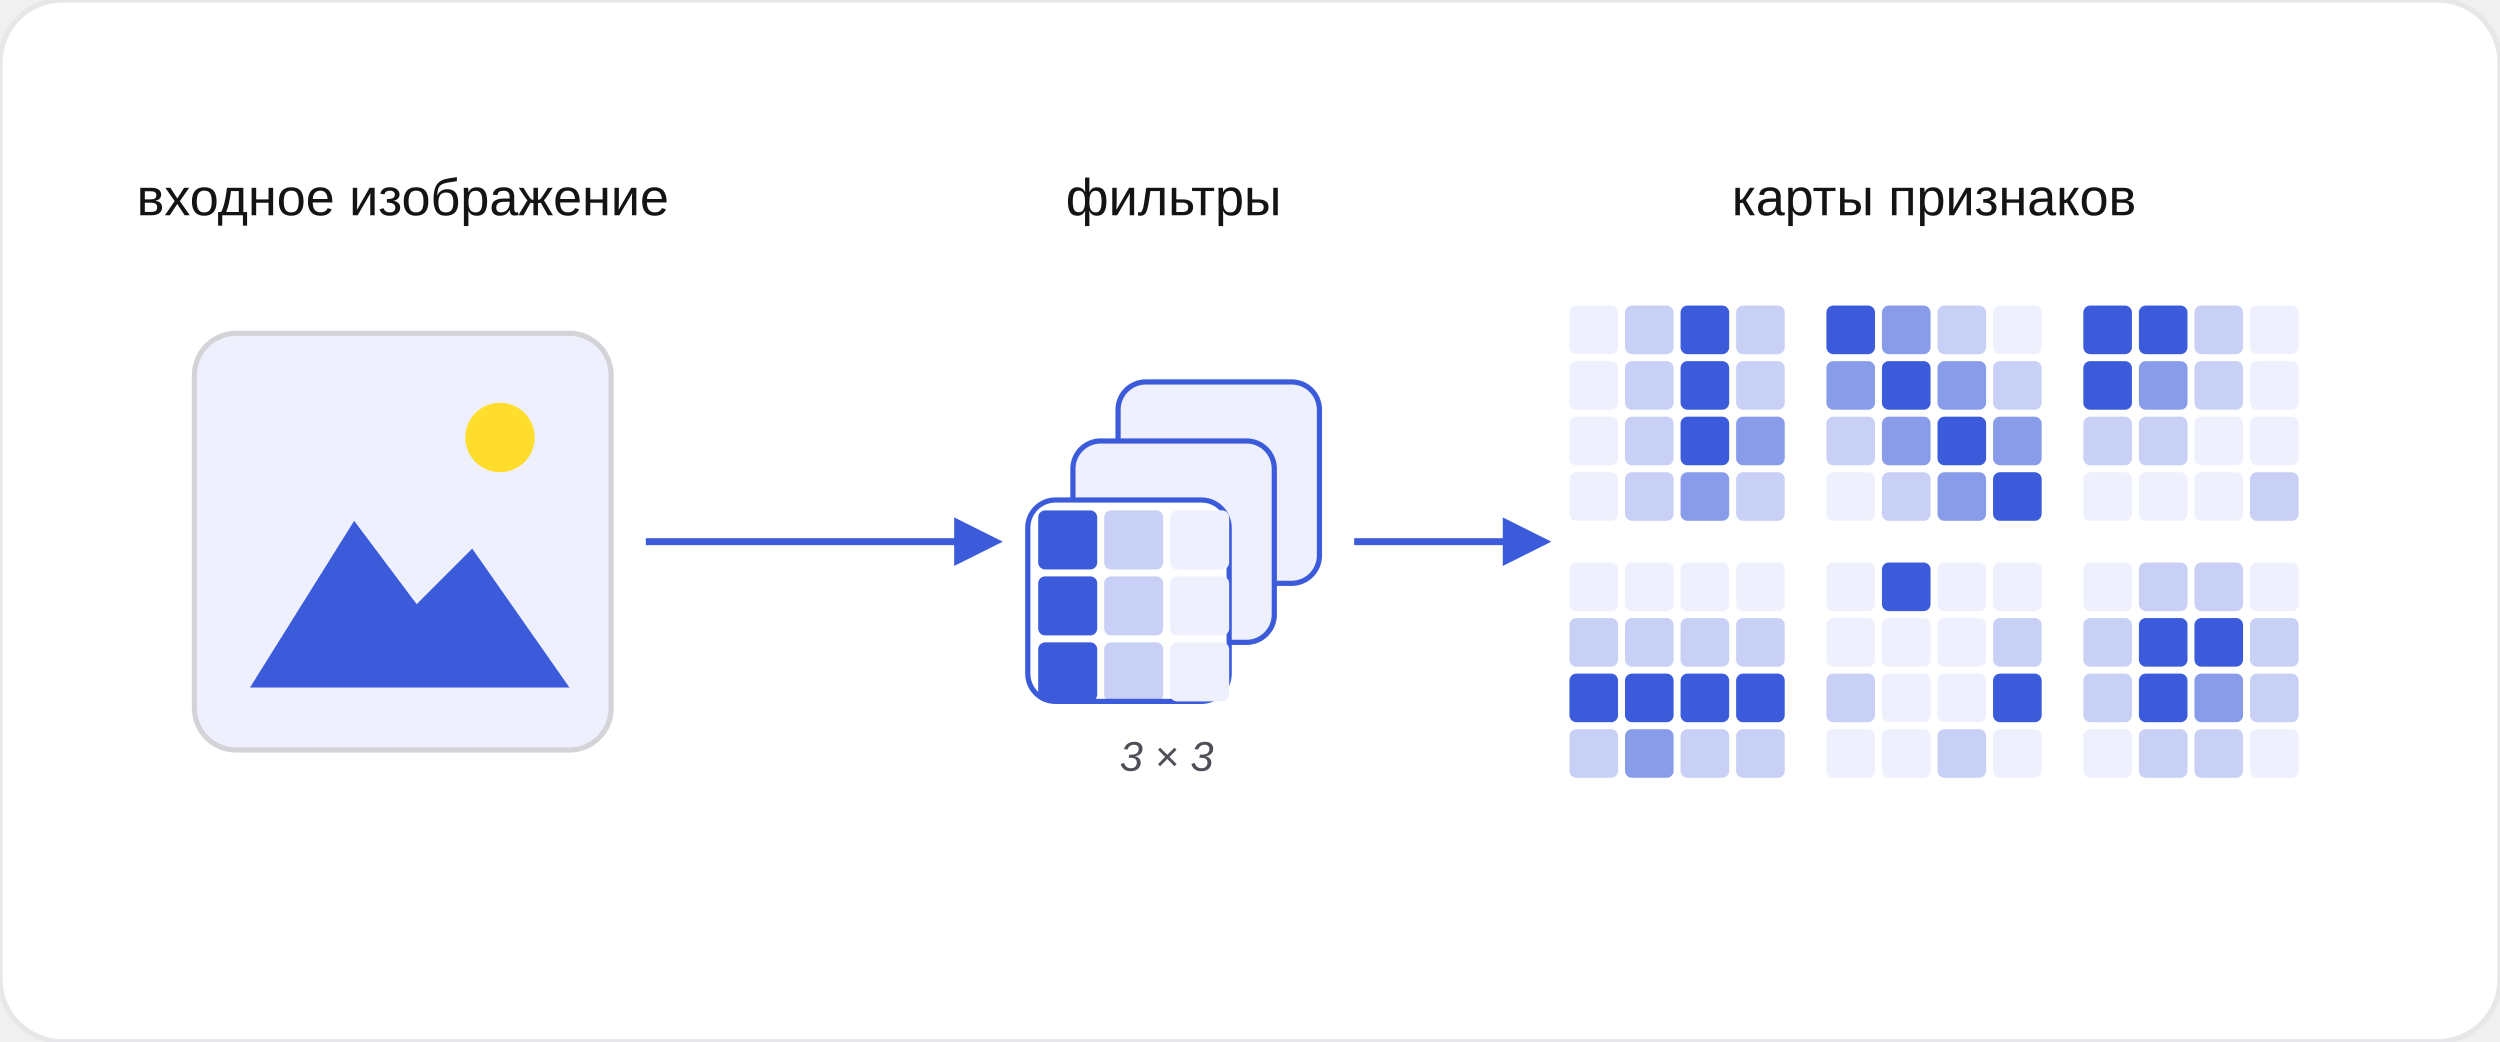
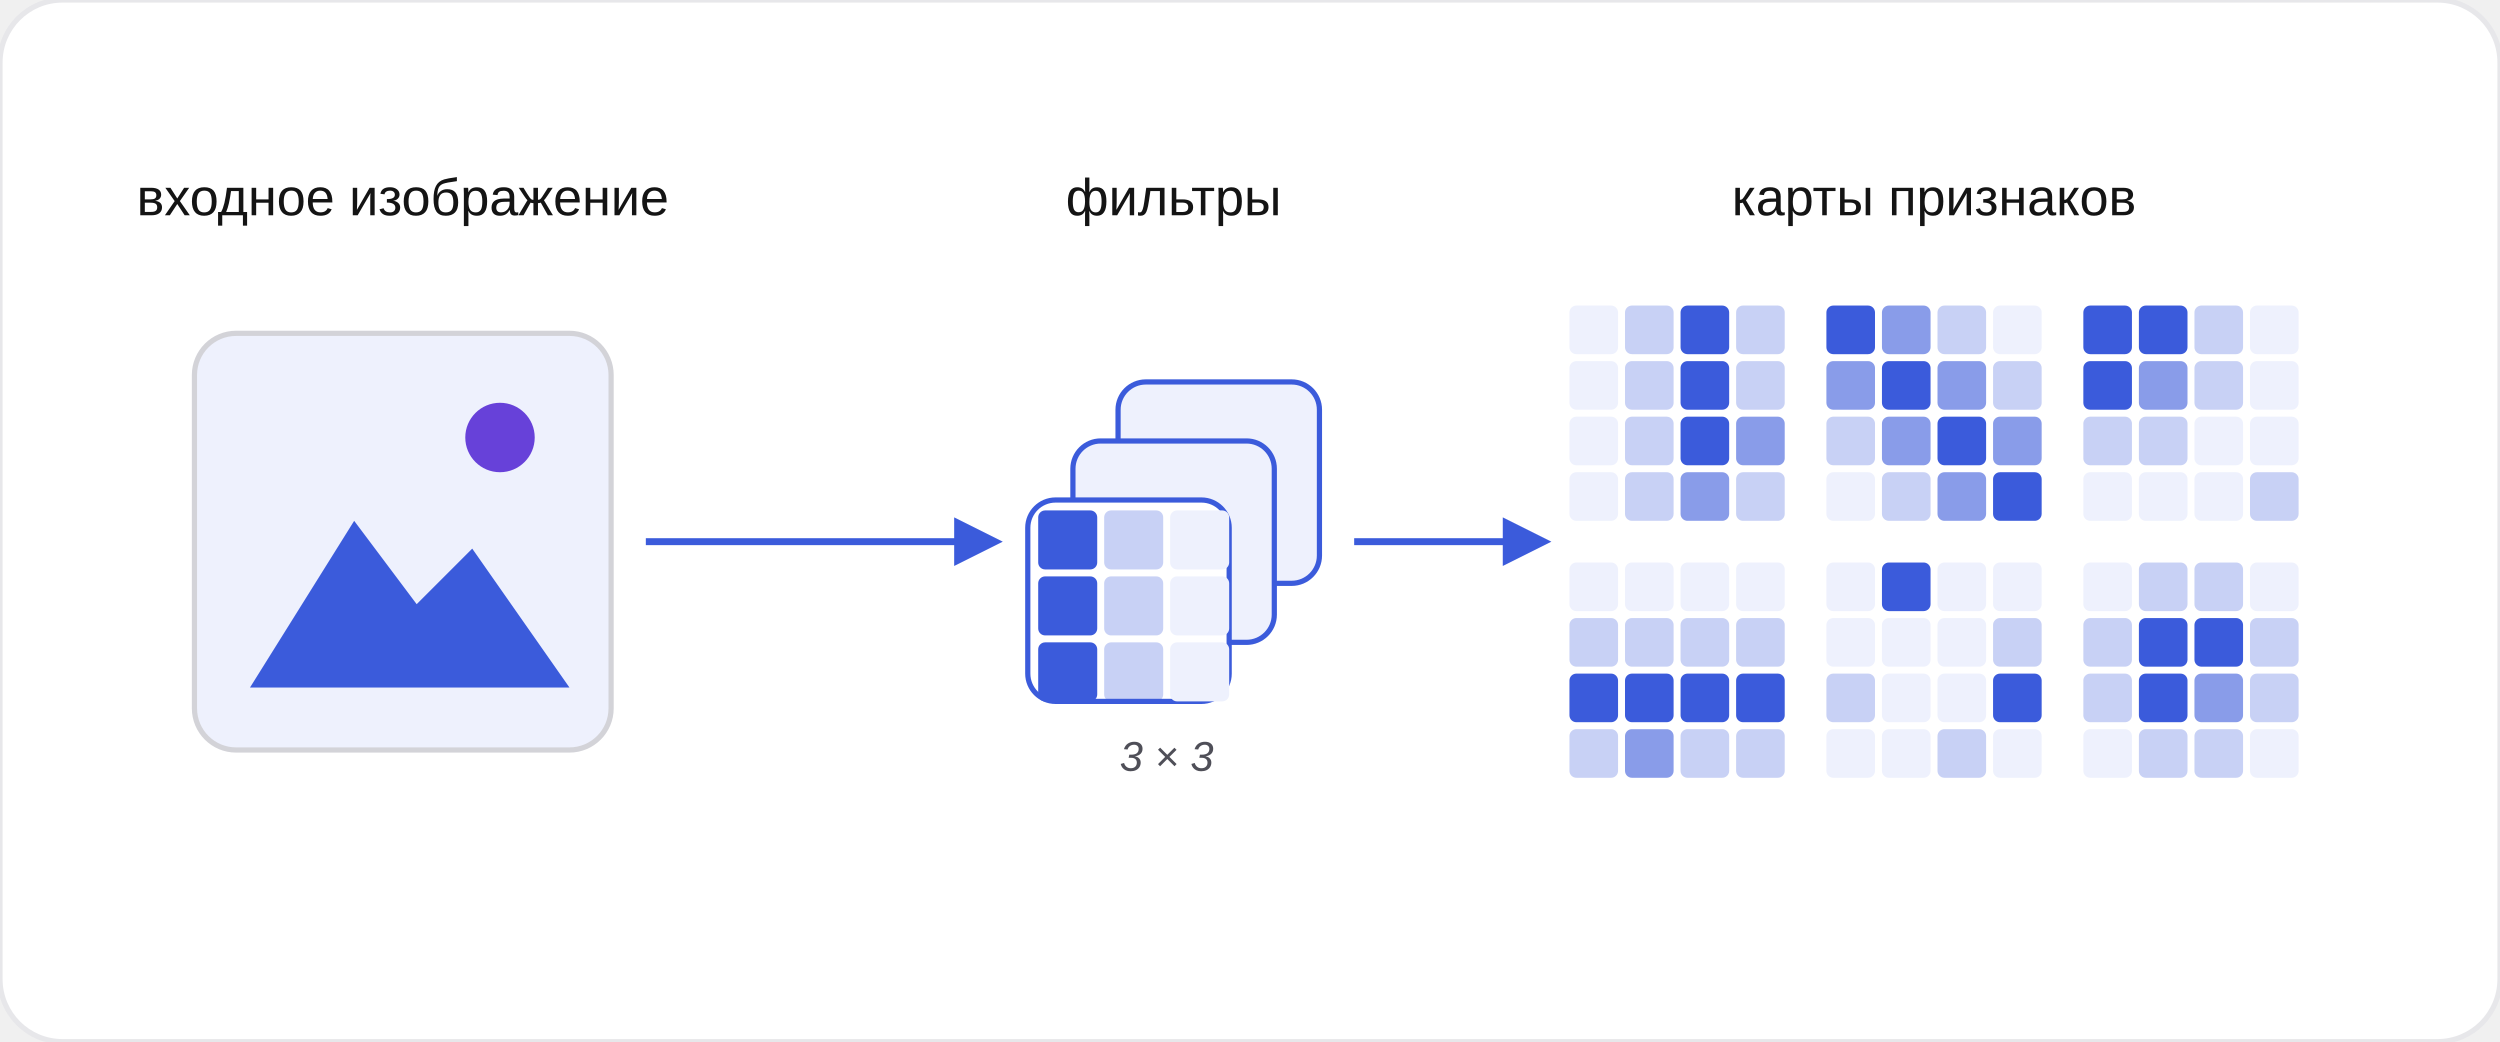
<svg xmlns="http://www.w3.org/2000/svg" viewBox="0 0 720 300" font-family="Onest, 'Segoe UI', system-ui, Arial, sans-serif">
  <rect width="720" height="300" rx="18" fill="#ffffff" stroke="#e7e7ea" stroke-width="1.5" />
  <defs>
    <marker id="arr" viewBox="0 0 10 10" refX="8" refY="5" markerWidth="7" markerHeight="7" orient="auto-start-reverse">
      <path d="M0 0L10 5L0 10z" fill="#3b5bdb" />
    </marker>
  </defs>
  <text x="116" y="62" text-anchor="middle" font-size="15" font-weight="500" fill="#141414">входное изображение</text>
  <text x="338" y="62" text-anchor="middle" font-size="15" font-weight="500" fill="#141414">фильтры</text>
  <text x="557" y="62" text-anchor="middle" font-size="15" font-weight="500" fill="#141414">карты признаков</text>
  <rect x="56" y="96" width="120" height="120" rx="12" fill="#eef1fd" stroke="#d3d3d8" stroke-width="1.5" />
-   <circle cx="144" cy="126" r="10" fill="#ffdd2d" />
+   <circle cx="144" cy="126" r="10" fill="#6741d9" />
  <path d="M72 198 L102 150 L120 174 L136 158 L164 198 Z" fill="#3b5bdb" stroke-linejoin="round" />
  <line x1="186" y1="156" x2="286" y2="156" stroke="#3b5bdb" stroke-width="2" marker-end="url(#arr)" />
  <rect x="322" y="110" width="58" height="58" rx="8" fill="#eef1fd" stroke="#3b5bdb" stroke-width="1.5" />
  <rect x="309" y="127" width="58" height="58" rx="8" fill="#eef1fd" stroke="#3b5bdb" stroke-width="1.5" />
  <rect x="296" y="144" width="58" height="58" rx="8" fill="#ffffff" stroke="#3b5bdb" stroke-width="1.5" />
  <g>
    <rect x="299" y="147" width="17" height="17" rx="2" fill="#3b5bdb" />
    <rect x="318" y="147" width="17" height="17" rx="2" fill="#3b5bdb" fill-opacity="0.28" />
    <rect x="337" y="147" width="17" height="17" rx="2" fill="#eef1fd" />
    <rect x="299" y="166" width="17" height="17" rx="2" fill="#3b5bdb" />
    <rect x="318" y="166" width="17" height="17" rx="2" fill="#3b5bdb" fill-opacity="0.28" />
    <rect x="337" y="166" width="17" height="17" rx="2" fill="#eef1fd" />
    <rect x="299" y="185" width="17" height="17" rx="2" fill="#3b5bdb" />
    <rect x="318" y="185" width="17" height="17" rx="2" fill="#3b5bdb" fill-opacity="0.28" />
    <rect x="337" y="185" width="17" height="17" rx="2" fill="#eef1fd" />
  </g>
  <text x="336" y="222" text-anchor="middle" font-size="12" font-style="italic" fill="#4f4f58">3 × 3</text>
  <line x1="390" y1="156" x2="444" y2="156" stroke="#3b5bdb" stroke-width="2" marker-end="url(#arr)" />
  <g transform="translate(452,88)">
    <rect x="0" y="0" width="14" height="14" rx="2" fill="#eef1fd" />
    <rect x="16" y="0" width="14" height="14" rx="2" fill="#3b5bdb" fill-opacity="0.28" />
    <rect x="32" y="0" width="14" height="14" rx="2" fill="#3b5bdb" />
    <rect x="48" y="0" width="14" height="14" rx="2" fill="#3b5bdb" fill-opacity="0.28" />
    <rect x="0" y="16" width="14" height="14" rx="2" fill="#eef1fd" />
    <rect x="16" y="16" width="14" height="14" rx="2" fill="#3b5bdb" fill-opacity="0.28" />
    <rect x="32" y="16" width="14" height="14" rx="2" fill="#3b5bdb" />
    <rect x="48" y="16" width="14" height="14" rx="2" fill="#3b5bdb" fill-opacity="0.28" />
    <rect x="0" y="32" width="14" height="14" rx="2" fill="#eef1fd" />
    <rect x="16" y="32" width="14" height="14" rx="2" fill="#3b5bdb" fill-opacity="0.28" />
    <rect x="32" y="32" width="14" height="14" rx="2" fill="#3b5bdb" />
    <rect x="48" y="32" width="14" height="14" rx="2" fill="#3b5bdb" fill-opacity="0.6" />
    <rect x="0" y="48" width="14" height="14" rx="2" fill="#eef1fd" />
    <rect x="16" y="48" width="14" height="14" rx="2" fill="#3b5bdb" fill-opacity="0.28" />
    <rect x="32" y="48" width="14" height="14" rx="2" fill="#3b5bdb" fill-opacity="0.6" />
    <rect x="48" y="48" width="14" height="14" rx="2" fill="#3b5bdb" fill-opacity="0.28" />
  </g>
  <g transform="translate(526,88)">
    <rect x="0" y="0" width="14" height="14" rx="2" fill="#3b5bdb" />
    <rect x="16" y="0" width="14" height="14" rx="2" fill="#3b5bdb" fill-opacity="0.6" />
    <rect x="32" y="0" width="14" height="14" rx="2" fill="#3b5bdb" fill-opacity="0.28" />
    <rect x="48" y="0" width="14" height="14" rx="2" fill="#eef1fd" />
    <rect x="0" y="16" width="14" height="14" rx="2" fill="#3b5bdb" fill-opacity="0.6" />
    <rect x="16" y="16" width="14" height="14" rx="2" fill="#3b5bdb" />
    <rect x="32" y="16" width="14" height="14" rx="2" fill="#3b5bdb" fill-opacity="0.6" />
    <rect x="48" y="16" width="14" height="14" rx="2" fill="#3b5bdb" fill-opacity="0.28" />
    <rect x="0" y="32" width="14" height="14" rx="2" fill="#3b5bdb" fill-opacity="0.28" />
    <rect x="16" y="32" width="14" height="14" rx="2" fill="#3b5bdb" fill-opacity="0.6" />
    <rect x="32" y="32" width="14" height="14" rx="2" fill="#3b5bdb" />
    <rect x="48" y="32" width="14" height="14" rx="2" fill="#3b5bdb" fill-opacity="0.6" />
    <rect x="0" y="48" width="14" height="14" rx="2" fill="#eef1fd" />
    <rect x="16" y="48" width="14" height="14" rx="2" fill="#3b5bdb" fill-opacity="0.28" />
    <rect x="32" y="48" width="14" height="14" rx="2" fill="#3b5bdb" fill-opacity="0.6" />
    <rect x="48" y="48" width="14" height="14" rx="2" fill="#3b5bdb" />
  </g>
  <g transform="translate(600,88)">
    <rect x="0" y="0" width="14" height="14" rx="2" fill="#3b5bdb" />
    <rect x="16" y="0" width="14" height="14" rx="2" fill="#3b5bdb" />
    <rect x="32" y="0" width="14" height="14" rx="2" fill="#3b5bdb" fill-opacity="0.28" />
    <rect x="48" y="0" width="14" height="14" rx="2" fill="#eef1fd" />
    <rect x="0" y="16" width="14" height="14" rx="2" fill="#3b5bdb" />
    <rect x="16" y="16" width="14" height="14" rx="2" fill="#3b5bdb" fill-opacity="0.6" />
    <rect x="32" y="16" width="14" height="14" rx="2" fill="#3b5bdb" fill-opacity="0.28" />
    <rect x="48" y="16" width="14" height="14" rx="2" fill="#eef1fd" />
    <rect x="0" y="32" width="14" height="14" rx="2" fill="#3b5bdb" fill-opacity="0.28" />
    <rect x="16" y="32" width="14" height="14" rx="2" fill="#3b5bdb" fill-opacity="0.28" />
    <rect x="32" y="32" width="14" height="14" rx="2" fill="#eef1fd" />
    <rect x="48" y="32" width="14" height="14" rx="2" fill="#eef1fd" />
    <rect x="0" y="48" width="14" height="14" rx="2" fill="#eef1fd" />
    <rect x="16" y="48" width="14" height="14" rx="2" fill="#eef1fd" />
    <rect x="32" y="48" width="14" height="14" rx="2" fill="#eef1fd" />
    <rect x="48" y="48" width="14" height="14" rx="2" fill="#3b5bdb" fill-opacity="0.28" />
  </g>
  <g transform="translate(452,162)">
    <rect x="0" y="0" width="14" height="14" rx="2" fill="#eef1fd" />
    <rect x="16" y="0" width="14" height="14" rx="2" fill="#eef1fd" />
    <rect x="32" y="0" width="14" height="14" rx="2" fill="#eef1fd" />
    <rect x="48" y="0" width="14" height="14" rx="2" fill="#eef1fd" />
    <rect x="0" y="16" width="14" height="14" rx="2" fill="#3b5bdb" fill-opacity="0.28" />
    <rect x="16" y="16" width="14" height="14" rx="2" fill="#3b5bdb" fill-opacity="0.28" />
    <rect x="32" y="16" width="14" height="14" rx="2" fill="#3b5bdb" fill-opacity="0.28" />
    <rect x="48" y="16" width="14" height="14" rx="2" fill="#3b5bdb" fill-opacity="0.28" />
    <rect x="0" y="32" width="14" height="14" rx="2" fill="#3b5bdb" />
    <rect x="16" y="32" width="14" height="14" rx="2" fill="#3b5bdb" />
    <rect x="32" y="32" width="14" height="14" rx="2" fill="#3b5bdb" />
    <rect x="48" y="32" width="14" height="14" rx="2" fill="#3b5bdb" />
    <rect x="0" y="48" width="14" height="14" rx="2" fill="#3b5bdb" fill-opacity="0.28" />
    <rect x="16" y="48" width="14" height="14" rx="2" fill="#3b5bdb" fill-opacity="0.6" />
    <rect x="32" y="48" width="14" height="14" rx="2" fill="#3b5bdb" fill-opacity="0.28" />
    <rect x="48" y="48" width="14" height="14" rx="2" fill="#3b5bdb" fill-opacity="0.28" />
  </g>
  <g transform="translate(526,162)">
    <rect x="0" y="0" width="14" height="14" rx="2" fill="#eef1fd" />
    <rect x="16" y="0" width="14" height="14" rx="2" fill="#3b5bdb" />
    <rect x="32" y="0" width="14" height="14" rx="2" fill="#eef1fd" />
    <rect x="48" y="0" width="14" height="14" rx="2" fill="#eef1fd" />
    <rect x="0" y="16" width="14" height="14" rx="2" fill="#eef1fd" />
    <rect x="16" y="16" width="14" height="14" rx="2" fill="#eef1fd" />
    <rect x="32" y="16" width="14" height="14" rx="2" fill="#eef1fd" />
    <rect x="48" y="16" width="14" height="14" rx="2" fill="#3b5bdb" fill-opacity="0.28" />
    <rect x="0" y="32" width="14" height="14" rx="2" fill="#3b5bdb" fill-opacity="0.28" />
    <rect x="16" y="32" width="14" height="14" rx="2" fill="#eef1fd" />
    <rect x="32" y="32" width="14" height="14" rx="2" fill="#eef1fd" />
    <rect x="48" y="32" width="14" height="14" rx="2" fill="#3b5bdb" />
    <rect x="0" y="48" width="14" height="14" rx="2" fill="#eef1fd" />
    <rect x="16" y="48" width="14" height="14" rx="2" fill="#eef1fd" />
    <rect x="32" y="48" width="14" height="14" rx="2" fill="#3b5bdb" fill-opacity="0.28" />
    <rect x="48" y="48" width="14" height="14" rx="2" fill="#eef1fd" />
  </g>
  <g transform="translate(600,162)">
    <rect x="0" y="0" width="14" height="14" rx="2" fill="#eef1fd" />
    <rect x="16" y="0" width="14" height="14" rx="2" fill="#3b5bdb" fill-opacity="0.28" />
    <rect x="32" y="0" width="14" height="14" rx="2" fill="#3b5bdb" fill-opacity="0.28" />
    <rect x="48" y="0" width="14" height="14" rx="2" fill="#eef1fd" />
    <rect x="0" y="16" width="14" height="14" rx="2" fill="#3b5bdb" fill-opacity="0.28" />
    <rect x="16" y="16" width="14" height="14" rx="2" fill="#3b5bdb" />
    <rect x="32" y="16" width="14" height="14" rx="2" fill="#3b5bdb" />
    <rect x="48" y="16" width="14" height="14" rx="2" fill="#3b5bdb" fill-opacity="0.28" />
    <rect x="0" y="32" width="14" height="14" rx="2" fill="#3b5bdb" fill-opacity="0.28" />
    <rect x="16" y="32" width="14" height="14" rx="2" fill="#3b5bdb" />
    <rect x="32" y="32" width="14" height="14" rx="2" fill="#3b5bdb" fill-opacity="0.6" />
    <rect x="48" y="32" width="14" height="14" rx="2" fill="#3b5bdb" fill-opacity="0.28" />
    <rect x="0" y="48" width="14" height="14" rx="2" fill="#eef1fd" />
    <rect x="16" y="48" width="14" height="14" rx="2" fill="#3b5bdb" fill-opacity="0.28" />
    <rect x="32" y="48" width="14" height="14" rx="2" fill="#3b5bdb" fill-opacity="0.28" />
    <rect x="48" y="48" width="14" height="14" rx="2" fill="#eef1fd" />
  </g>
</svg>
